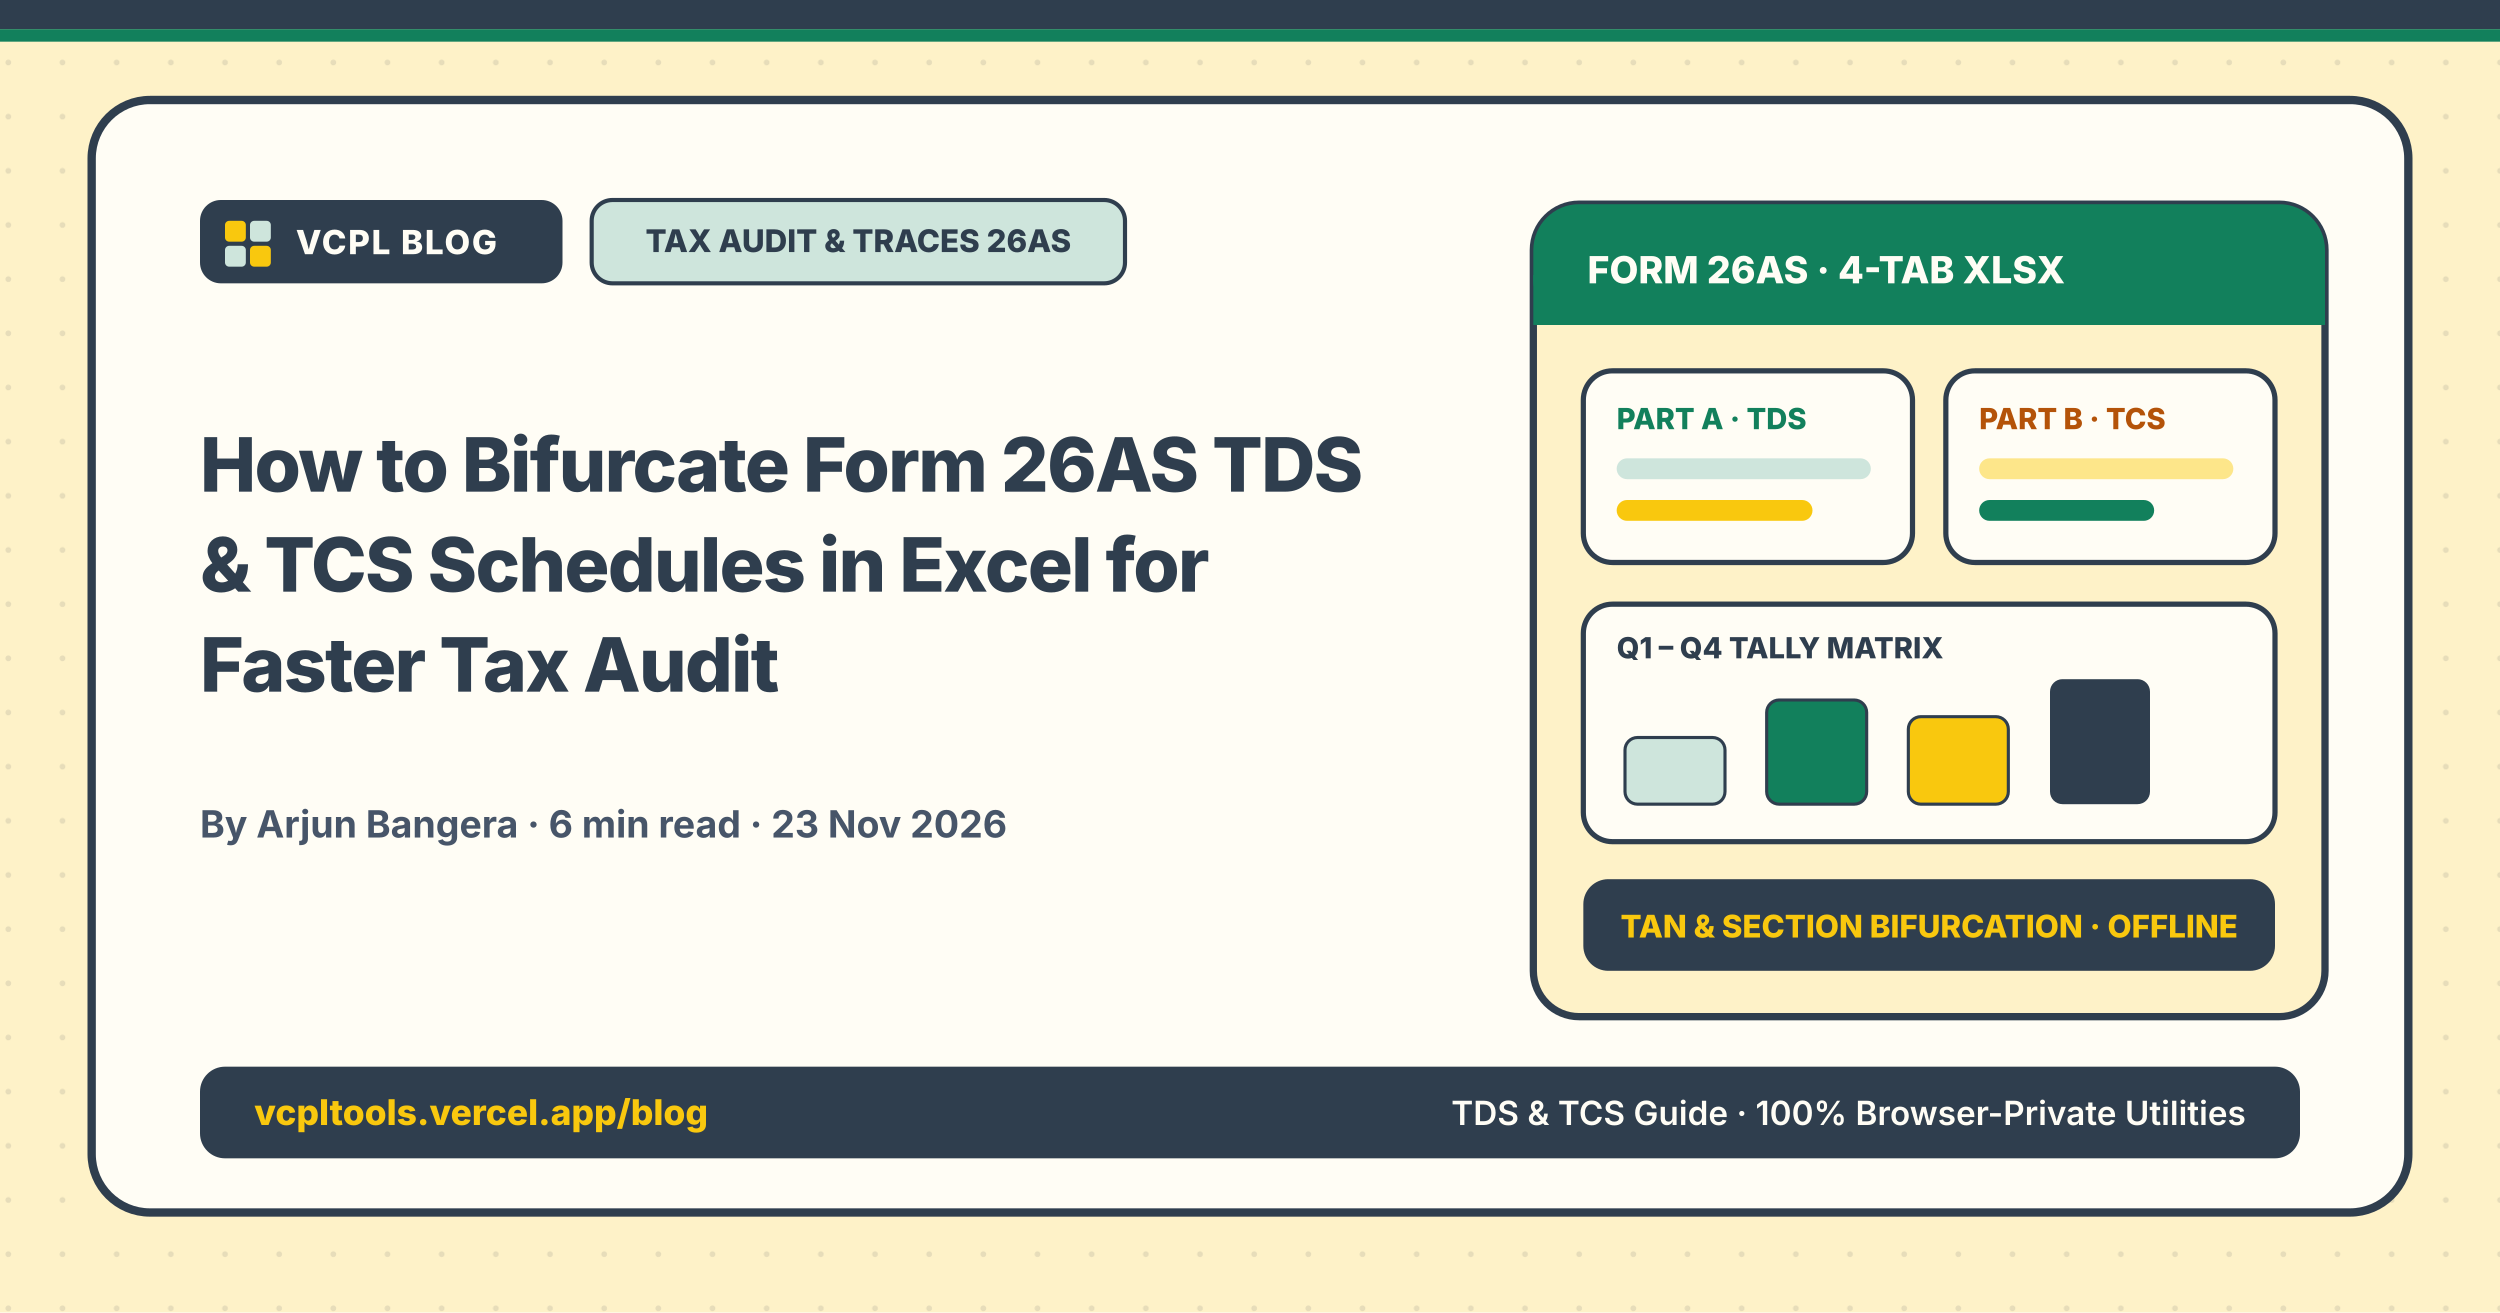
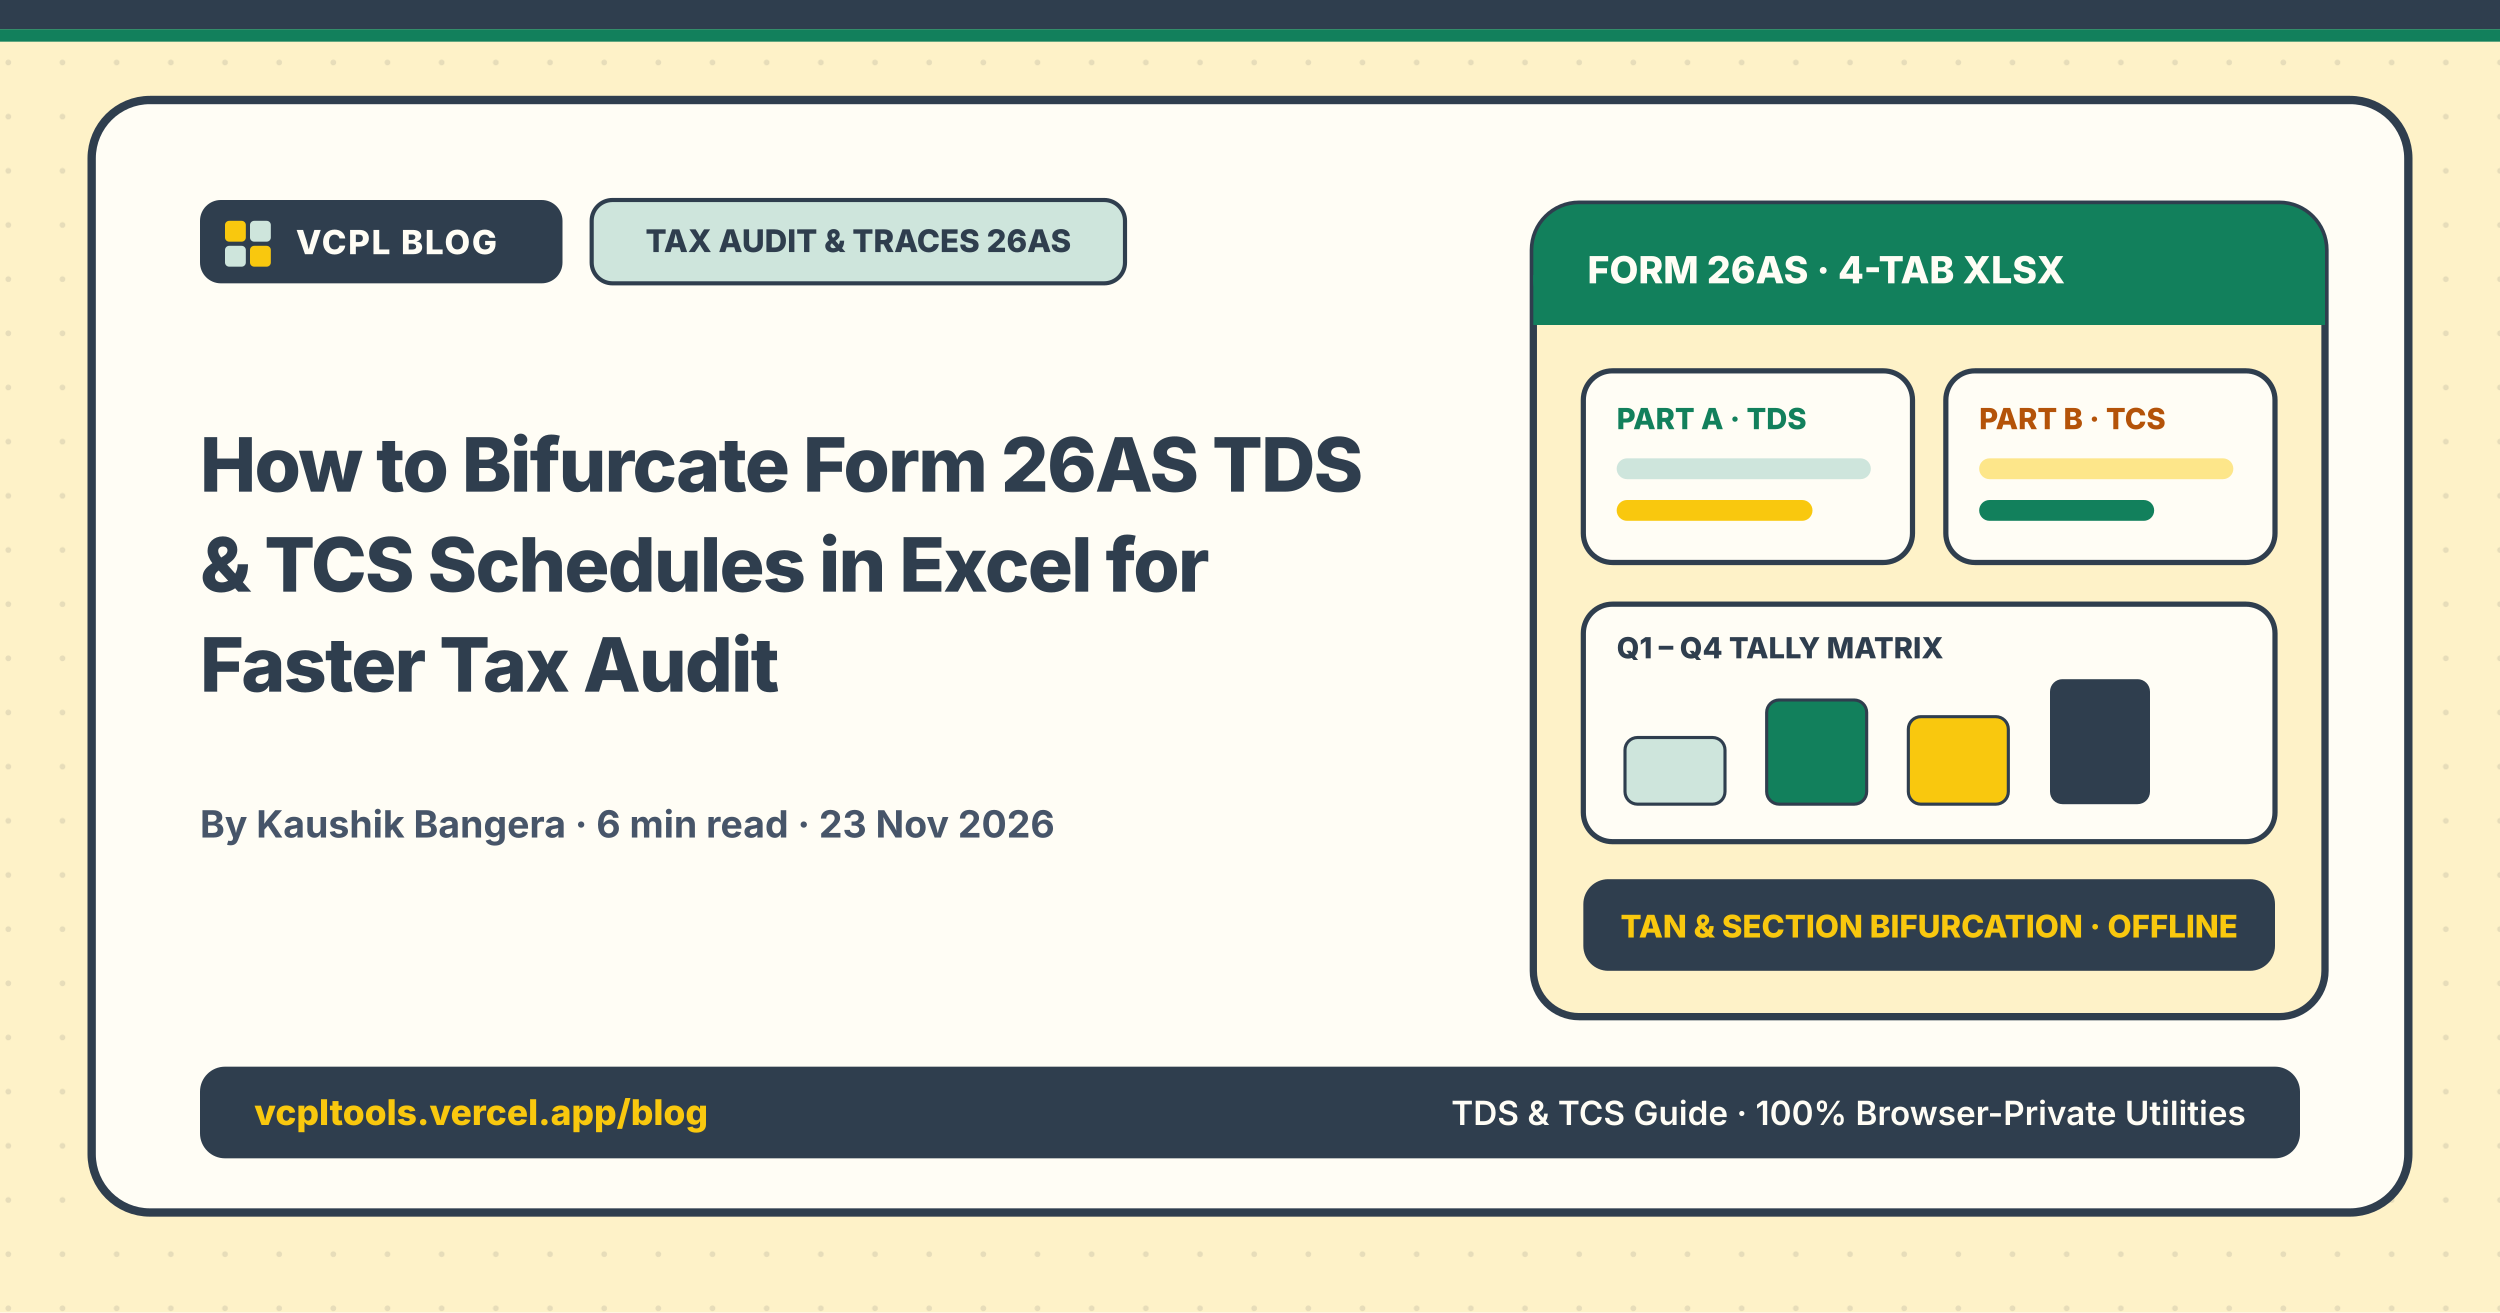
<svg xmlns="http://www.w3.org/2000/svg" viewBox="0 0 1200 630" width="1200" height="630">
  <defs>
    <pattern id="vcpl-blog-dots" width="26" height="26" patternUnits="userSpaceOnUse">
      <circle cx="4" cy="4" r="1.4" fill="#2F3E4E" fill-opacity="0.11" />
    </pattern>
  </defs>
  <rect width="1200" height="630" fill="#FEF2C8" />
  <rect width="1200" height="630" fill="url(#vcpl-blog-dots)" />
  <rect x="0" y="0" width="1200" height="14" fill="#2F3E4E" />
  <rect x="0" y="14" width="1200" height="6" fill="#12805C" />
  <rect x="44" y="48" width="1112" height="534" rx="28" fill="#FFFDF5" stroke="#2F3E4E" stroke-width="4" />
  <rect x="96" y="96" width="174" height="40" rx="10" fill="#2F3E4E" />
  <rect x="108" y="106" width="10" height="10" rx="2" fill="#F9C80E" />
  <rect x="120" y="106" width="10" height="10" rx="2" fill="#CEE5DC" />
  <rect x="108" y="118" width="10" height="10" rx="2" fill="#CEE5DC" />
  <rect x="120" y="118" width="10" height="10" rx="2" fill="#F9C80E" />
  <text x="142" y="122" fill="#FFFDF5" font-family="system-ui, -apple-system, sans-serif" font-weight="800" font-size="16" letter-spacing="0.8">VCPL BLOG</text>
  <rect x="284" y="96" width="256" height="40" rx="10" fill="#CEE5DC" stroke="#2F3E4E" stroke-width="2" />
  <text x="412" y="121" text-anchor="middle" fill="#2F3E4E" font-family="system-ui, -apple-system, sans-serif" font-weight="800" font-size="15">TAX AUDIT &amp; TRACES 26AS</text>
  <text x="96" y="236" fill="#2F3E4E" font-family="system-ui, -apple-system, sans-serif" font-weight="800" font-size="36" letter-spacing="-0.8">How to Bifurcate Form 26AS TDS</text>
  <text x="96" y="284" fill="#2F3E4E" font-family="system-ui, -apple-system, sans-serif" font-weight="800" font-size="36" letter-spacing="-0.8">&amp; TCS Schedules in Excel for</text>
  <text x="96" y="332" fill="#2F3E4E" font-family="system-ui, -apple-system, sans-serif" font-weight="800" font-size="36" letter-spacing="-0.8">Faster Tax Audit</text>
-   <text x="96" y="402" fill="#475569" font-family="system-ui, -apple-system, sans-serif" font-weight="700" font-size="18">By Arjun Bangera · 6 min read · 23 Nov 2026</text>
+   <text x="96" y="402" fill="#475569" font-family="system-ui, -apple-system, sans-serif" font-weight="700" font-size="18">By Kaushik Bangera · 6 min read · 23 Nov 2026</text>
  <g transform="translate(736, 98)">
    <rect x="0" y="0" width="380" height="390" rx="22" fill="#FEF2C8" stroke="#2F3E4E" stroke-width="3.5" />
    <rect x="0" y="0" width="380" height="58" rx="22" fill="#12805C" />
    <rect x="0" y="34" width="380" height="24" fill="#12805C" />
    <text x="26" y="38" fill="#FFFDF5" font-family="system-ui, -apple-system, sans-serif" font-weight="800" font-size="18">FORM 26AS · 4-TAB XLSX</text>
    <rect x="24" y="80" width="158" height="92" rx="14" fill="#FFFDF5" stroke="#2F3E4E" stroke-width="2.5" />
    <text x="40" y="108" fill="#12805C" font-family="system-ui, -apple-system, sans-serif" font-weight="800" font-size="14">PART A · TDS</text>
    <rect x="40" y="122" width="122" height="10" rx="5" fill="#CEE5DC" />
    <rect x="40" y="142" width="94" height="10" rx="5" fill="#F9C80E" />
    <rect x="198" y="80" width="158" height="92" rx="14" fill="#FFFDF5" stroke="#2F3E4E" stroke-width="2.5" />
    <text x="214" y="108" fill="#B45309" font-family="system-ui, -apple-system, sans-serif" font-weight="800" font-size="14">PART B · TCS</text>
    <rect x="214" y="122" width="122" height="10" rx="5" fill="#FDE68A" />
    <rect x="214" y="142" width="84" height="10" rx="5" fill="#12805C" />
    <rect x="24" y="192" width="332" height="114" rx="14" fill="#FFFDF5" stroke="#2F3E4E" stroke-width="2.5" />
    <text x="40" y="218" fill="#2F3E4E" font-family="system-ui, -apple-system, sans-serif" font-weight="800" font-size="14">Q1 – Q4 TALLY MATRIX</text>
    <rect x="44" y="256" width="48" height="32" rx="6" fill="#CEE5DC" stroke="#2F3E4E" stroke-width="1.5" />
    <rect x="112" y="238" width="48" height="50" rx="6" fill="#12805C" stroke="#2F3E4E" stroke-width="1.5" />
    <rect x="180" y="246" width="48" height="42" rx="6" fill="#F9C80E" stroke="#2F3E4E" stroke-width="1.5" />
    <rect x="248" y="228" width="48" height="60" rx="6" fill="#2F3E4E" />
    <rect x="24" y="324" width="332" height="44" rx="12" fill="#2F3E4E" />
    <text x="190" y="352" text-anchor="middle" fill="#F9C80E" font-family="system-ui, -apple-system, sans-serif" font-weight="800" font-size="15">TAN &amp; SECTION BIFURCATION · OFFLINE</text>
  </g>
  <rect x="96" y="512" width="1008" height="44" rx="12" fill="#2F3E4E" />
  <text x="122" y="540" fill="#F9C80E" font-family="system-ui, -apple-system, sans-serif" font-weight="800" font-size="17">vcpltools.vercel.app/blog</text>
  <text x="1078" y="540" text-anchor="end" fill="#FFFDF5" font-family="system-ui, -apple-system, sans-serif" font-weight="600" font-size="16">TDS &amp; TCS Guide · 100% Browser-Private Utilities</text>
</svg>
